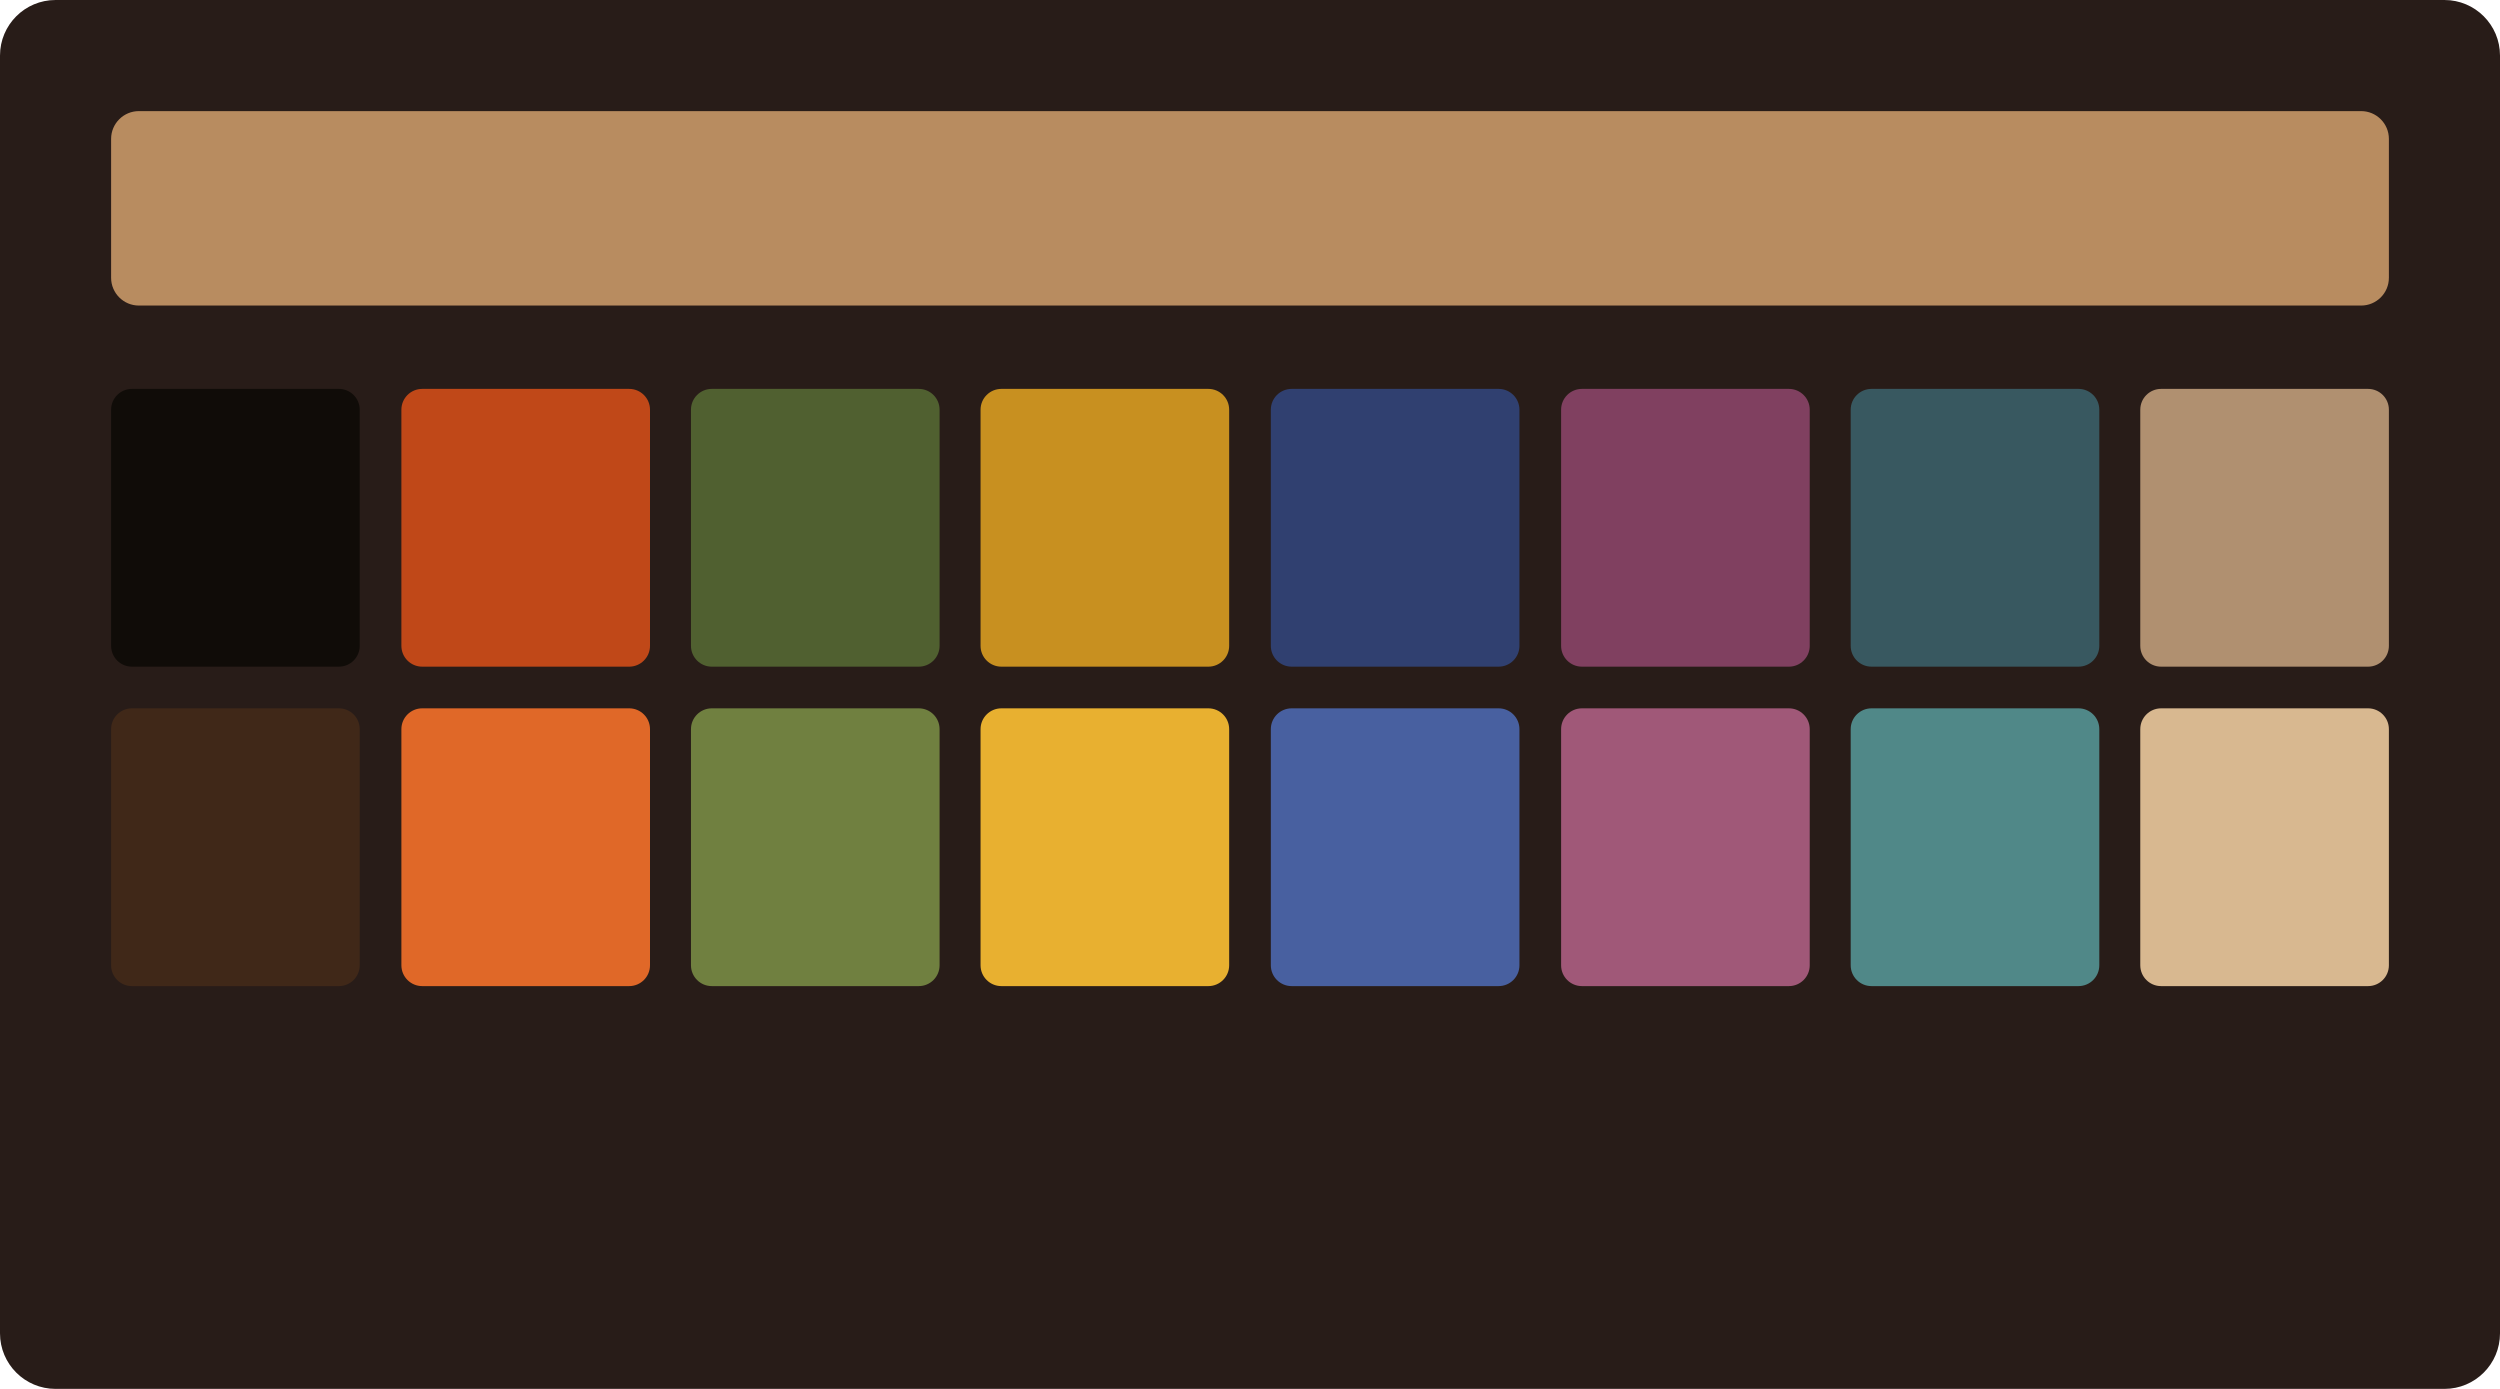
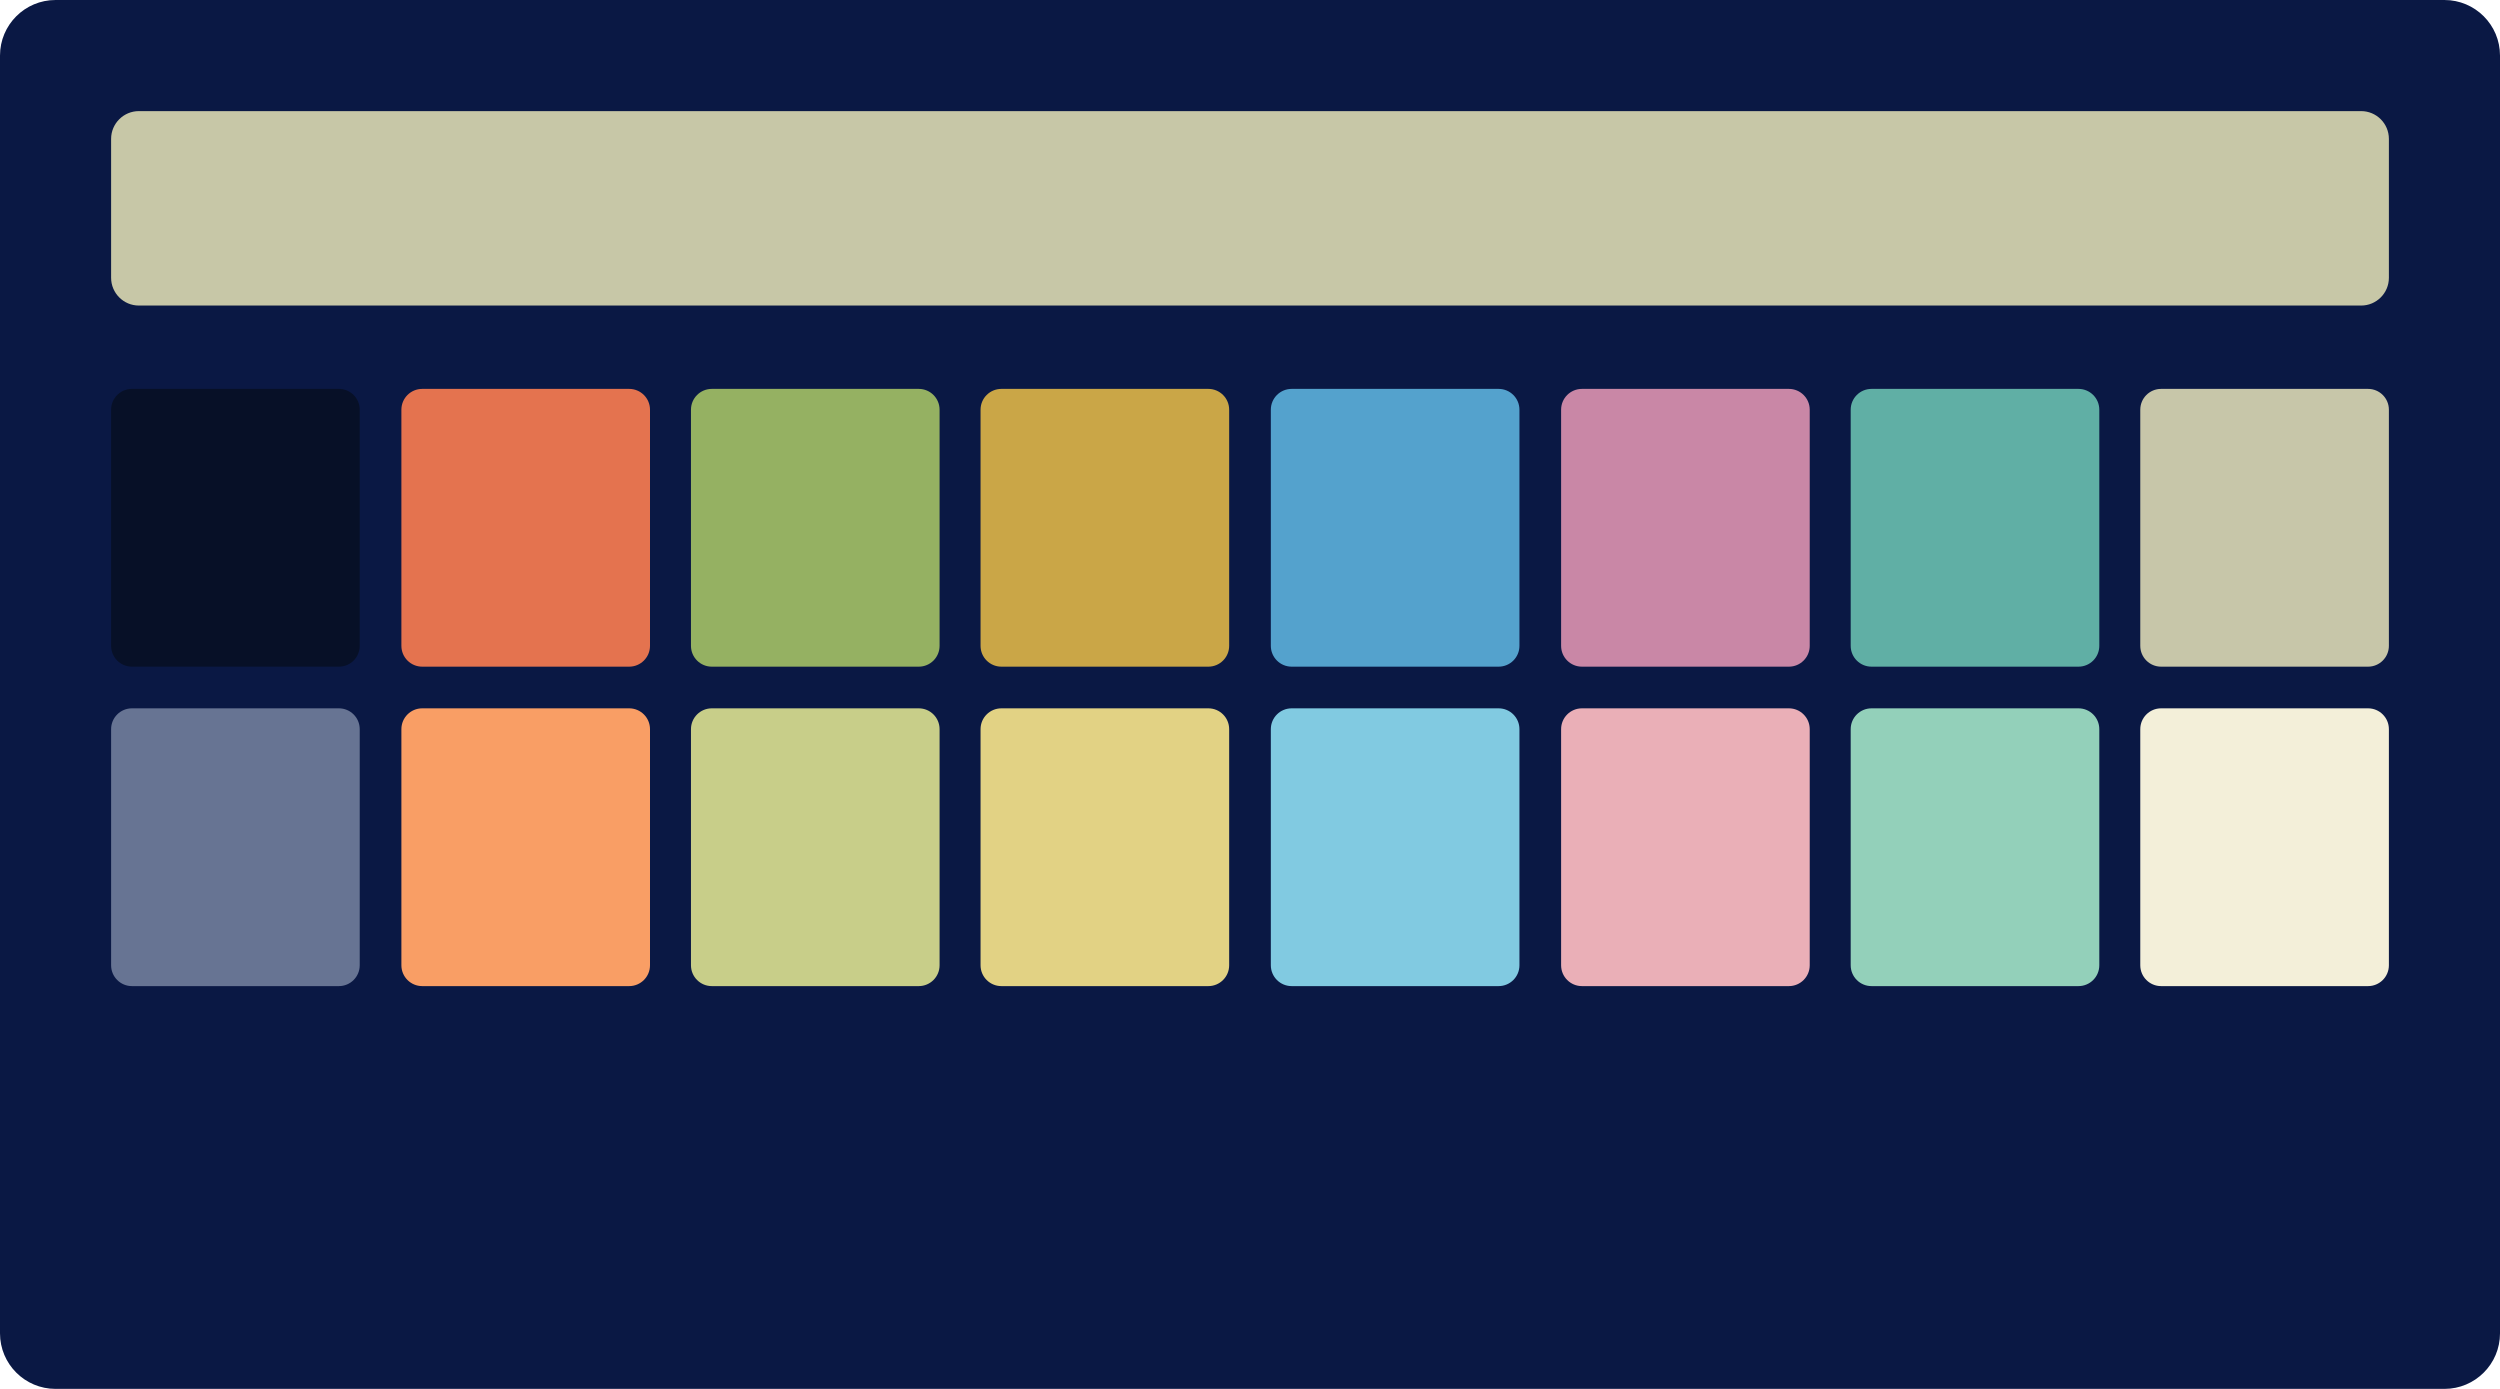
<svg xmlns="http://www.w3.org/2000/svg" width="360" height="200" viewBox="0 0 360 200">
-   <rect width="360" height="200" rx="8" fill="#281c18" />
-   <rect x="16" y="16" width="328" height="28" rx="4" fill="#c89868" opacity="0.9" />
-   <rect x="16.0" y="56" width="35.8" height="40" rx="3" fill="#100c08" />
-   <rect x="57.8" y="56" width="35.8" height="40" rx="3" fill="#c04818" />
-   <rect x="99.5" y="56" width="35.8" height="40" rx="3" fill="#506030" />
-   <rect x="141.2" y="56" width="35.8" height="40" rx="3" fill="#c89020" />
-   <rect x="183.0" y="56" width="35.8" height="40" rx="3" fill="#304070" />
-   <rect x="224.8" y="56" width="35.8" height="40" rx="3" fill="#804060" />
-   <rect x="266.5" y="56" width="35.8" height="40" rx="3" fill="#385860" />
-   <rect x="308.2" y="56" width="35.8" height="40" rx="3" fill="#b09070" />
-   <rect x="16.0" y="102" width="35.8" height="40" rx="3" fill="#402818" />
-   <rect x="57.8" y="102" width="35.8" height="40" rx="3" fill="#e06828" />
-   <rect x="99.5" y="102" width="35.8" height="40" rx="3" fill="#708040" />
-   <rect x="141.2" y="102" width="35.8" height="40" rx="3" fill="#e8b030" />
-   <rect x="183.0" y="102" width="35.8" height="40" rx="3" fill="#4860a0" />
-   <rect x="224.8" y="102" width="35.8" height="40" rx="3" fill="#a05878" />
-   <rect x="266.5" y="102" width="35.8" height="40" rx="3" fill="#508888" />
-   <rect x="308.2" y="102" width="35.8" height="40" rx="3" fill="#d8b890" />
+   <rect width="360" height="200" rx="8" fill="#0a1844" />
+   <rect x="16" y="16" width="328" height="28" rx="4" fill="#dcdab1" opacity="0.9" />
+   <rect x="16.0" y="56" width="35.8" height="40" rx="3" fill="#071027" />
+   <rect x="57.8" y="56" width="35.8" height="40" rx="3" fill="#e4734f" />
+   <rect x="99.5" y="56" width="35.8" height="40" rx="3" fill="#95b162" />
+   <rect x="141.2" y="56" width="35.8" height="40" rx="3" fill="#caa647" />
+   <rect x="183.0" y="56" width="35.8" height="40" rx="3" fill="#54a2cd" />
+   <rect x="224.8" y="56" width="35.8" height="40" rx="3" fill="#c987a6" />
+   <rect x="266.5" y="56" width="35.8" height="40" rx="3" fill="#60afa5" />
+   <rect x="308.2" y="56" width="35.8" height="40" rx="3" fill="#c7c6a9" />
+   <rect x="16.0" y="102" width="35.8" height="40" rx="3" fill="#677493" />
+   <rect x="57.8" y="102" width="35.8" height="40" rx="3" fill="#f99e65" />
+   <rect x="99.5" y="102" width="35.8" height="40" rx="3" fill="#c8ce89" />
+   <rect x="141.2" y="102" width="35.8" height="40" rx="3" fill="#e2d284" />
+   <rect x="183.0" y="102" width="35.8" height="40" rx="3" fill="#81cae1" />
+   <rect x="224.8" y="102" width="35.8" height="40" rx="3" fill="#eaafb7" />
+   <rect x="266.5" y="102" width="35.8" height="40" rx="3" fill="#93d0ba" />
+   <rect x="308.2" y="102" width="35.8" height="40" rx="3" fill="#f3efd9" />
</svg>
